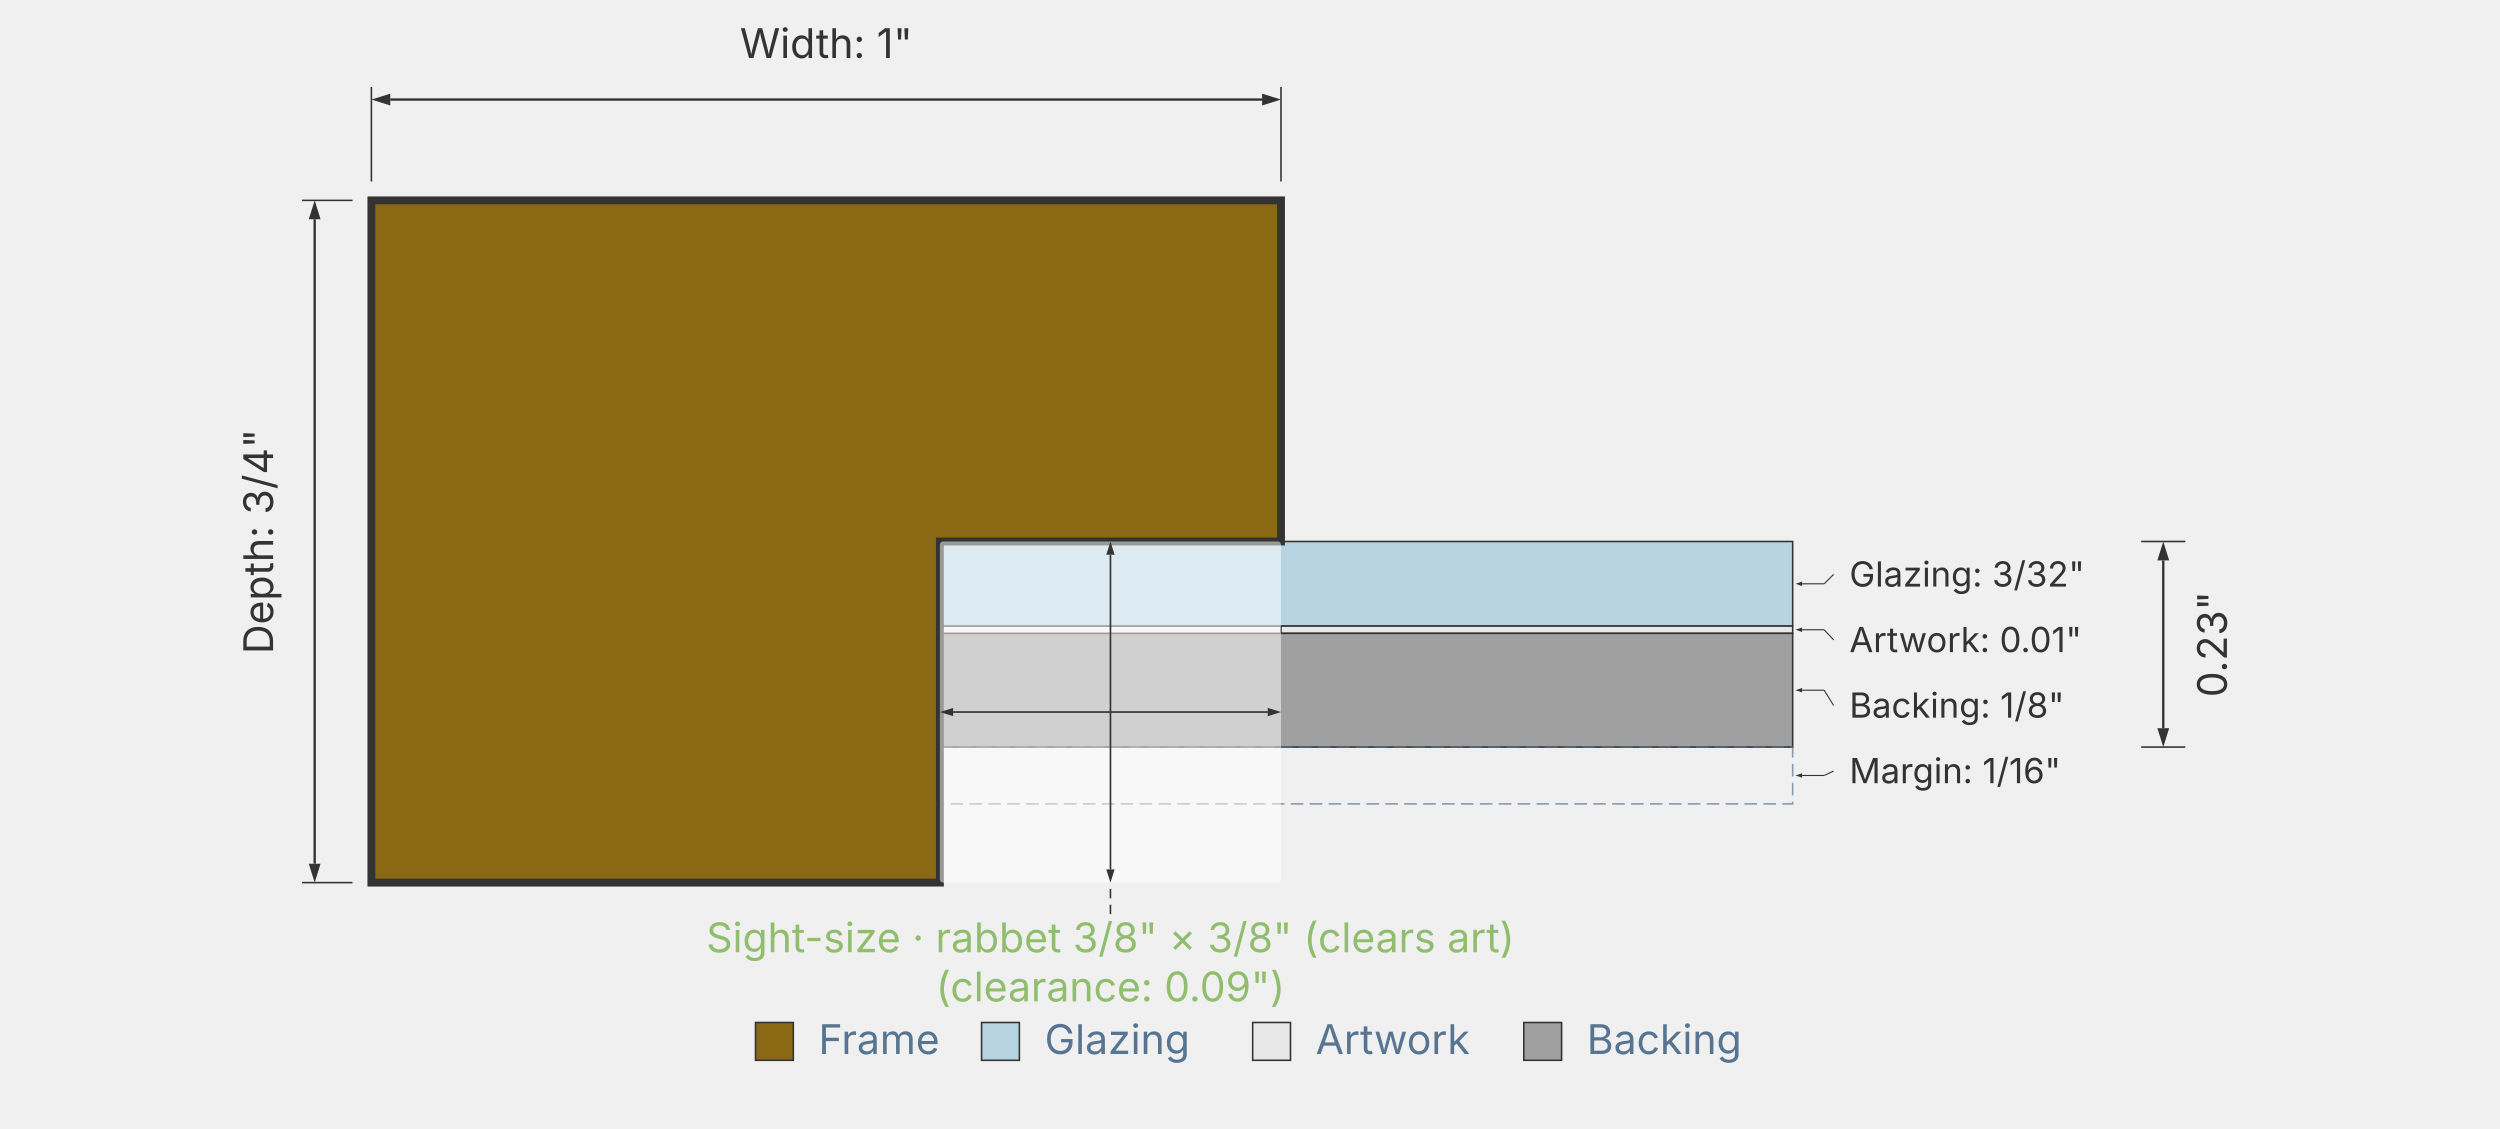
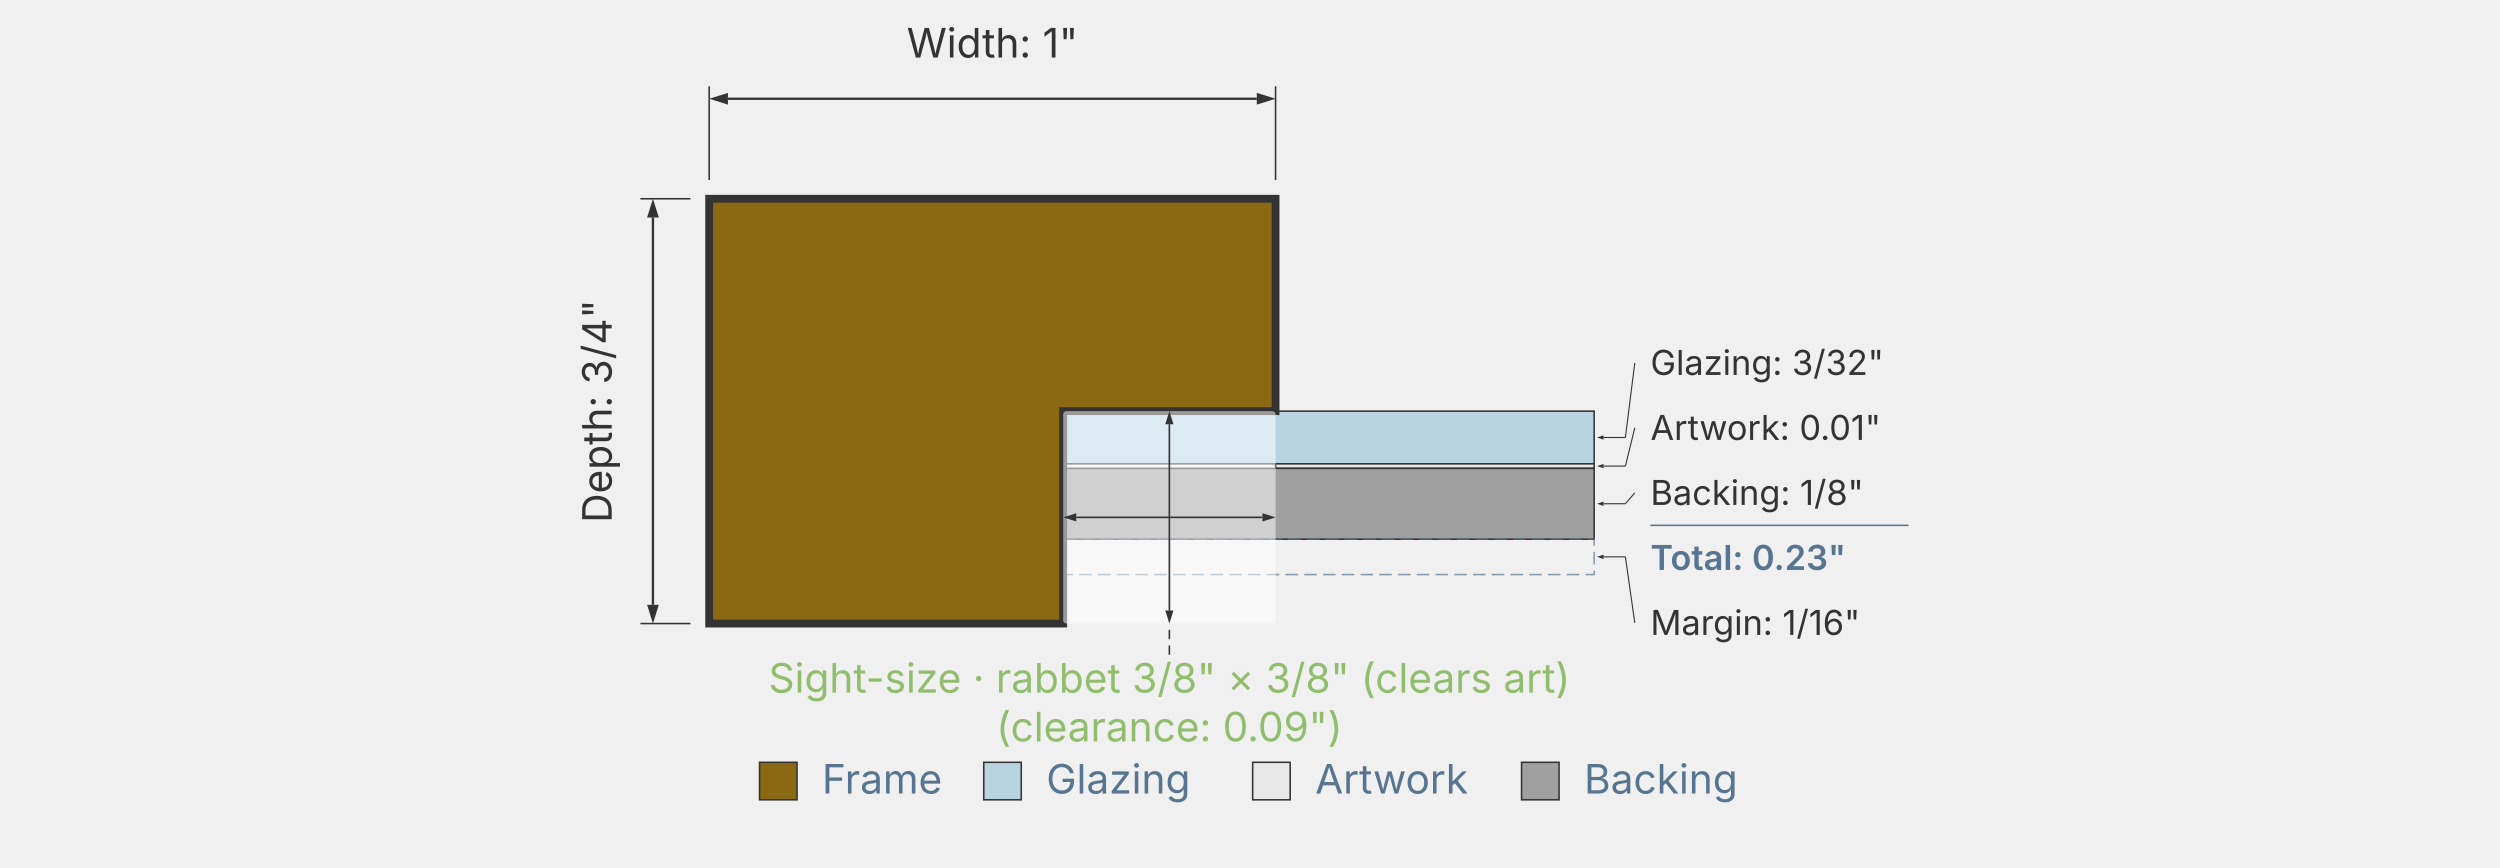
- <svg xmlns="http://www.w3.org/2000/svg" viewBox="3.25 112.93 793.50 358.13">
-   <g id="section-content" transform="translate(3.25, 0)">
+ <svg xmlns="http://www.w3.org/2000/svg" viewBox="0.00 153.23 800.00 277.53">
+   <g id="section-content" transform="translate(0.00, 0)">
    <g id="section-geometry">
-       <rect x="298.32" y="284.80" width="270.67" height="26.85" stroke="#333333" stroke-width="0.5" fill="#B8D4E3" />
-       <rect x="406.59" y="311.65" width="162.40" height="2.31" stroke="#333333" stroke-width="0.5" fill="#E8E8E8" />
-       <rect x="298.32" y="313.96" width="270.67" height="36.09" stroke="#333333" stroke-width="0.5" fill="#A0A0A0" />
-       <rect x="298.32" y="350.05" width="270.67" height="18.04" stroke="#577590" stroke-width="0.5" stroke-dasharray="4,2" fill="none" opacity="0.7" />
-       <polygon points="117.88,176.53 406.59,176.53 406.59,284.80 298.32,284.80 298.32,393.07 117.88,393.07" stroke="#333333" stroke-width="2.5" fill="#8B6914" />
+       <rect x="340.22" y="284.80" width="169.91" height="16.86" stroke="#333333" stroke-width="0.5" fill="#B8D4E3" />
+       <rect x="408.18" y="301.66" width="101.95" height="1.45" stroke="#333333" stroke-width="0.5" fill="#E8E8E8" />
+       <rect x="340.22" y="303.11" width="169.91" height="22.66" stroke="#333333" stroke-width="0.5" fill="#A0A0A0" />
+       <rect x="340.22" y="325.76" width="169.91" height="11.33" stroke="#577590" stroke-width="0.5" stroke-dasharray="4,2" fill="none" opacity="0.7" />
+       <polygon points="226.94,216.83 408.18,216.83 408.18,284.80 340.22,284.80 340.22,352.77 226.94,352.77" stroke="#333333" stroke-width="2.5" fill="#8B6914" />
    </g>
    <g id="section-dimensions">
-       <line x1="111.88" y1="176.53" x2="95.88" y2="176.53" stroke="#333333" stroke-width="0.5" />
-       <line x1="111.88" y1="393.07" x2="95.88" y2="393.07" stroke="#333333" stroke-width="0.5" />
-       <polygon points="99.88,176.53 98.00,182.53 101.75,182.53" fill="#333333" data-arrow="true" />
-       <line x1="99.88" y1="182.53" x2="99.88" y2="387.07" stroke="#333333" stroke-width="0.75" />
-       <polygon points="99.88,393.07 101.75,387.07 98.00,387.07" fill="#333333" data-arrow="true" />
-       <text x="86.68" y="284.80" fill="#333333" font-family="Inter, system-ui, -apple-system, sans-serif" font-size="13px" text-anchor="middle" transform="rotate(-90 86.68 284.80)">Depth: 3/4"</text>
-       <line x1="117.88" y1="170.53" x2="117.88" y2="140.53" stroke="#333333" stroke-width="0.5" />
-       <line x1="406.59" y1="170.53" x2="406.59" y2="140.53" stroke="#333333" stroke-width="0.5" />
-       <polygon points="117.88,144.53 123.88,146.41 123.88,142.66" fill="#333333" data-arrow="true" />
-       <line x1="123.88" y1="144.53" x2="400.59" y2="144.53" stroke="#333333" stroke-width="0.75" />
-       <polygon points="406.59,144.53 400.59,142.66 400.59,146.41" fill="#333333" data-arrow="true" />
-       <text transform="translate(262.23, 131.33)" fill="#333333" font-family="Inter, system-ui, -apple-system, sans-serif" font-size="13px" text-anchor="middle">Width: 1"</text>
-       <rect x="298.32" y="284.80" width="108.27" height="108.27" fill="#FFFFFF" fill-opacity="0.5" stroke="none" rx="1" />
-       <polygon points="298.32,338.93 302.52,340.25 302.52,337.62" fill="#333333" data-arrow="true" />
-       <line x1="302.52" y1="338.93" x2="402.39" y2="338.93" stroke="#333333" stroke-width="0.525" />
-       <polygon points="406.59,338.93 402.39,337.62 402.39,340.25" fill="#333333" data-arrow="true" />
-       <polygon points="352.46,284.80 351.14,289.00 353.77,289.00" fill="#333333" data-arrow="true" />
-       <line x1="352.46" y1="289.00" x2="352.46" y2="388.87" stroke="#333333" stroke-width="0.525" />
-       <polygon points="352.46,393.07 353.77,388.87 351.14,388.87" fill="#333333" data-arrow="true" />
-       <polygon points="569.89,298.23 571.99,298.93 571.99,297.53" fill="#333333" data-arrow="true" />
-       <line x1="571.99" y1="298.23" x2="578.99" y2="298.23" stroke="#333333" stroke-width="0.35" />
-       <line x1="578.99" y1="298.23" x2="581.99" y2="295.25" stroke="#333333" stroke-width="0.35" />
-       <text transform="translate(586.99, 299.11)" fill="#333333" font-family="Inter, system-ui, -apple-system, sans-serif" font-size="11.0px">Glazing: 3/32"</text>
-       <polygon points="569.89,312.81 571.99,313.51 571.99,312.11" fill="#333333" data-arrow="true" />
-       <line x1="571.99" y1="312.81" x2="578.99" y2="312.81" stroke="#333333" stroke-width="0.35" />
-       <line x1="578.99" y1="312.81" x2="581.99" y2="316.05" stroke="#333333" stroke-width="0.35" />
-       <text transform="translate(586.99, 319.91)" fill="#333333" font-family="Inter, system-ui, -apple-system, sans-serif" font-size="11.0px">Artwork: 0.01"</text>
-       <polygon points="569.89,332.00 571.99,332.70 571.99,331.30" fill="#333333" data-arrow="true" />
-       <line x1="571.99" y1="332.00" x2="578.99" y2="332.00" stroke="#333333" stroke-width="0.35" />
-       <line x1="578.99" y1="332.00" x2="581.99" y2="336.85" stroke="#333333" stroke-width="0.35" />
-       <text transform="translate(586.99, 340.71)" fill="#333333" font-family="Inter, system-ui, -apple-system, sans-serif" font-size="11.0px">Backing: 1/8"</text>
-       <polygon points="569.89,359.07 571.99,359.77 571.99,358.37" fill="#333333" data-arrow="true" />
-       <line x1="571.99" y1="359.07" x2="578.99" y2="359.07" stroke="#333333" stroke-width="0.35" />
-       <line x1="578.99" y1="359.07" x2="581.99" y2="357.65" stroke="#333333" stroke-width="0.35" />
-       <text transform="translate(586.99, 361.51)" fill="#333333" font-family="Inter, system-ui, -apple-system, sans-serif" font-size="11.0px">Margin: 1/16"</text>
-       <line x1="679.62" y1="284.80" x2="693.62" y2="284.80" stroke="#333333" stroke-width="0.5" />
-       <line x1="679.62" y1="350.05" x2="693.62" y2="350.05" stroke="#333333" stroke-width="0.5" />
-       <polygon points="686.62,284.80 684.75,290.80 688.50,290.80" fill="#333333" data-arrow="true" />
-       <line x1="686.62" y1="290.80" x2="686.62" y2="344.05" stroke="#333333" stroke-width="0.75" />
-       <polygon points="686.62,350.05 688.50,344.05 684.75,344.05" fill="#333333" data-arrow="true" />
-       <text x="706.82" y="317.42" fill="#333333" font-family="Inter, system-ui, -apple-system, sans-serif" font-size="13px" text-anchor="middle" transform="rotate(-90 706.82 317.42)">0.23"</text>
-       <line x1="352.46" y1="395.07" x2="352.46" y2="403.07" stroke="#333333" stroke-width="0.5" stroke-dasharray="3,2" />
-       <text transform="translate(352.46, 415.17)" fill="#90be6d" font-family="Inter, system-ui, -apple-system, sans-serif" font-size="13px" text-anchor="middle">Sight-size · rabbet 3/8" × 3/8" (clears art)</text>
-       <text transform="translate(352.46, 430.77)" fill="#90be6d" font-family="Inter, system-ui, -apple-system, sans-serif" font-size="13px" text-anchor="middle">(clearance: 0.09")</text>
+       <line x1="220.94" y1="216.83" x2="204.94" y2="216.83" stroke="#333333" stroke-width="0.5" />
+       <line x1="220.94" y1="352.77" x2="204.94" y2="352.77" stroke="#333333" stroke-width="0.5" />
+       <polygon points="208.94,216.83 207.07,222.83 210.82,222.83" fill="#333333" data-arrow="true" />
+       <line x1="208.94" y1="222.83" x2="208.94" y2="346.77" stroke="#333333" stroke-width="0.75" />
+       <polygon points="208.94,352.77 210.82,346.77 207.07,346.77" fill="#333333" data-arrow="true" />
+       <text x="195.74" y="284.80" fill="#333333" font-family="Inter, system-ui, -apple-system, sans-serif" font-size="13px" text-anchor="middle" transform="rotate(-90 195.74 284.80)">Depth: 3/4"</text>
+       <line x1="226.94" y1="210.83" x2="226.94" y2="180.83" stroke="#333333" stroke-width="0.5" />
+       <line x1="408.18" y1="210.83" x2="408.18" y2="180.83" stroke="#333333" stroke-width="0.5" />
+       <polygon points="226.94,184.83 232.94,186.71 232.94,182.96" fill="#333333" data-arrow="true" />
+       <line x1="232.94" y1="184.83" x2="402.18" y2="184.83" stroke="#333333" stroke-width="0.75" />
+       <polygon points="408.18,184.83 402.18,182.96 402.18,186.71" fill="#333333" data-arrow="true" />
+       <text transform="translate(317.56, 171.63)" fill="#333333" font-family="Inter, system-ui, -apple-system, sans-serif" font-size="13px" text-anchor="middle">Width: 1"</text>
+       <rect x="340.22" y="284.80" width="67.97" height="67.97" fill="#FFFFFF" fill-opacity="0.5" stroke="none" rx="1" />
+       <polygon points="340.22,318.78 344.42,320.10 344.42,317.47" fill="#333333" data-arrow="true" />
+       <line x1="344.42" y1="318.78" x2="403.98" y2="318.78" stroke="#333333" stroke-width="0.525" />
+       <polygon points="408.18,318.78 403.98,317.47 403.98,320.10" fill="#333333" data-arrow="true" />
+       <polygon points="374.20,284.80 372.89,289.00 375.51,289.00" fill="#333333" data-arrow="true" />
+       <line x1="374.20" y1="289.00" x2="374.20" y2="348.57" stroke="#333333" stroke-width="0.525" />
+       <polygon points="374.20,352.77 375.51,348.57 372.89,348.57" fill="#333333" data-arrow="true" />
+       <polygon points="511.03,293.23 513.13,293.93 513.13,292.53" fill="#333333" data-arrow="true" />
+       <line x1="513.13" y1="293.23" x2="520.13" y2="293.23" stroke="#333333" stroke-width="0.35" />
+       <line x1="520.13" y1="293.23" x2="523.13" y2="269.34" stroke="#333333" stroke-width="0.35" />
+       <text transform="translate(528.13, 273.21)" fill="#333333" font-family="Inter, system-ui, -apple-system, sans-serif" font-size="11.0px">Glazing: 3/32"</text>
+       <polygon points="511.03,302.38 513.13,303.08 513.13,301.68" fill="#333333" data-arrow="true" />
+       <line x1="513.13" y1="302.38" x2="520.13" y2="302.38" stroke="#333333" stroke-width="0.35" />
+       <line x1="520.13" y1="302.38" x2="523.13" y2="290.14" stroke="#333333" stroke-width="0.35" />
+       <text transform="translate(528.13, 294.01)" fill="#333333" font-family="Inter, system-ui, -apple-system, sans-serif" font-size="11.0px">Artwork: 0.01"</text>
+       <polygon points="511.03,314.43 513.13,315.13 513.13,313.73" fill="#333333" data-arrow="true" />
+       <line x1="513.13" y1="314.43" x2="520.13" y2="314.43" stroke="#333333" stroke-width="0.35" />
+       <line x1="520.13" y1="314.43" x2="523.13" y2="310.94" stroke="#333333" stroke-width="0.35" />
+       <text transform="translate(528.13, 314.81)" fill="#333333" font-family="Inter, system-ui, -apple-system, sans-serif" font-size="11.0px">Backing: 1/8"</text>
+       <line x1="528.13" y1="321.34" x2="610.76" y2="321.34" stroke="#577590" stroke-width="0.5" />
+       <text transform="translate(528.13, 335.61)" fill="#577590" font-family="Inter, system-ui, -apple-system, sans-serif" font-size="11.0px" font-weight="600">Total: 0.23"</text>
+       <polygon points="511.03,331.42 513.13,332.12 513.13,330.72" fill="#333333" data-arrow="true" />
+       <line x1="513.13" y1="331.42" x2="520.13" y2="331.42" stroke="#333333" stroke-width="0.35" />
+       <line x1="520.13" y1="331.42" x2="523.13" y2="352.54" stroke="#333333" stroke-width="0.35" />
+       <text transform="translate(528.13, 356.41)" fill="#333333" font-family="Inter, system-ui, -apple-system, sans-serif" font-size="11.0px">Margin: 1/16"</text>
+       <line x1="374.20" y1="354.77" x2="374.20" y2="362.77" stroke="#333333" stroke-width="0.5" stroke-dasharray="3,2" />
+       <text transform="translate(374.20, 374.87)" fill="#90be6d" font-family="Inter, system-ui, -apple-system, sans-serif" font-size="13px" text-anchor="middle">Sight-size · rabbet 3/8" × 3/8" (clears art)</text>
+       <text transform="translate(374.20, 390.47)" fill="#90be6d" font-family="Inter, system-ui, -apple-system, sans-serif" font-size="13px" text-anchor="middle">(clearance: 0.09")</text>
    </g>
  </g>
  <g id="legend">
-     <rect x="243.05" y="437.47" width="12" height="12" fill="#8B6914" stroke="#333333" stroke-width="0.5" />
-     <text transform="translate(263.05, 447.47)" fill="#577590" font-family="Inter, system-ui, -apple-system, sans-serif" font-size="13px">Frame</text>
-     <rect x="314.80" y="437.47" width="12" height="12" fill="#B8D4E3" stroke="#333333" stroke-width="0.5" />
-     <text transform="translate(334.80, 447.47)" fill="#577590" font-family="Inter, system-ui, -apple-system, sans-serif" font-size="13px">Glazing</text>
-     <rect x="400.85" y="437.47" width="12" height="12" fill="#E8E8E8" stroke="#333333" stroke-width="0.5" />
-     <text transform="translate(420.85, 447.47)" fill="#577590" font-family="Inter, system-ui, -apple-system, sans-serif" font-size="13px">Artwork</text>
-     <rect x="486.90" y="437.47" width="12" height="12" fill="#A0A0A0" stroke="#333333" stroke-width="0.5" />
-     <text transform="translate(506.90, 447.47)" fill="#577590" font-family="Inter, system-ui, -apple-system, sans-serif" font-size="13px">Backing</text>
+     <rect x="243.05" y="397.17" width="12" height="12" fill="#8B6914" stroke="#333333" stroke-width="0.5" />
+     <text transform="translate(263.05, 407.17)" fill="#577590" font-family="Inter, system-ui, -apple-system, sans-serif" font-size="13px">Frame</text>
+     <rect x="314.80" y="397.17" width="12" height="12" fill="#B8D4E3" stroke="#333333" stroke-width="0.5" />
+     <text transform="translate(334.80, 407.17)" fill="#577590" font-family="Inter, system-ui, -apple-system, sans-serif" font-size="13px">Glazing</text>
+     <rect x="400.85" y="397.17" width="12" height="12" fill="#E8E8E8" stroke="#333333" stroke-width="0.5" />
+     <text transform="translate(420.85, 407.17)" fill="#577590" font-family="Inter, system-ui, -apple-system, sans-serif" font-size="13px">Artwork</text>
+     <rect x="486.90" y="397.17" width="12" height="12" fill="#A0A0A0" stroke="#333333" stroke-width="0.5" />
+     <text transform="translate(506.90, 407.17)" fill="#577590" font-family="Inter, system-ui, -apple-system, sans-serif" font-size="13px">Backing</text>
  </g>
</svg>
